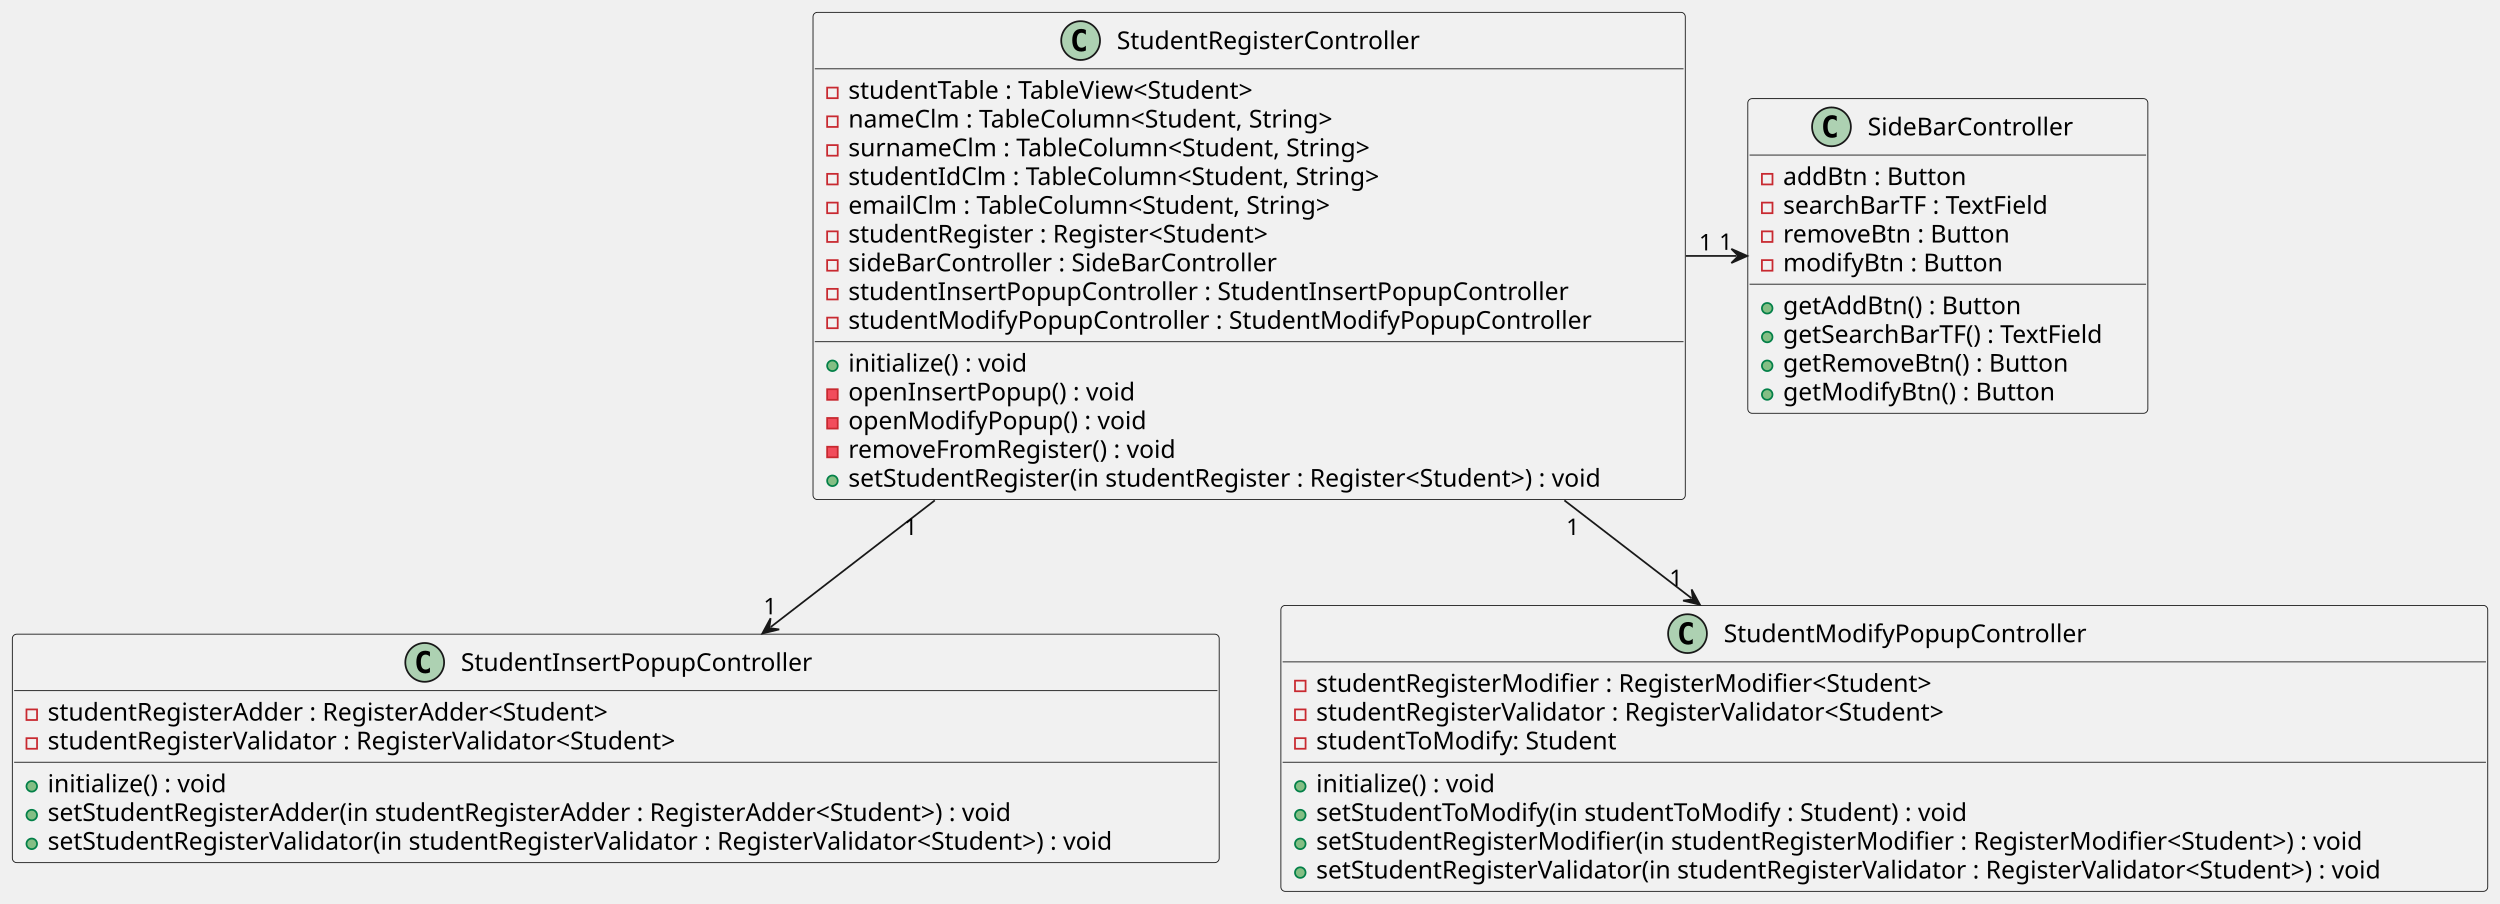
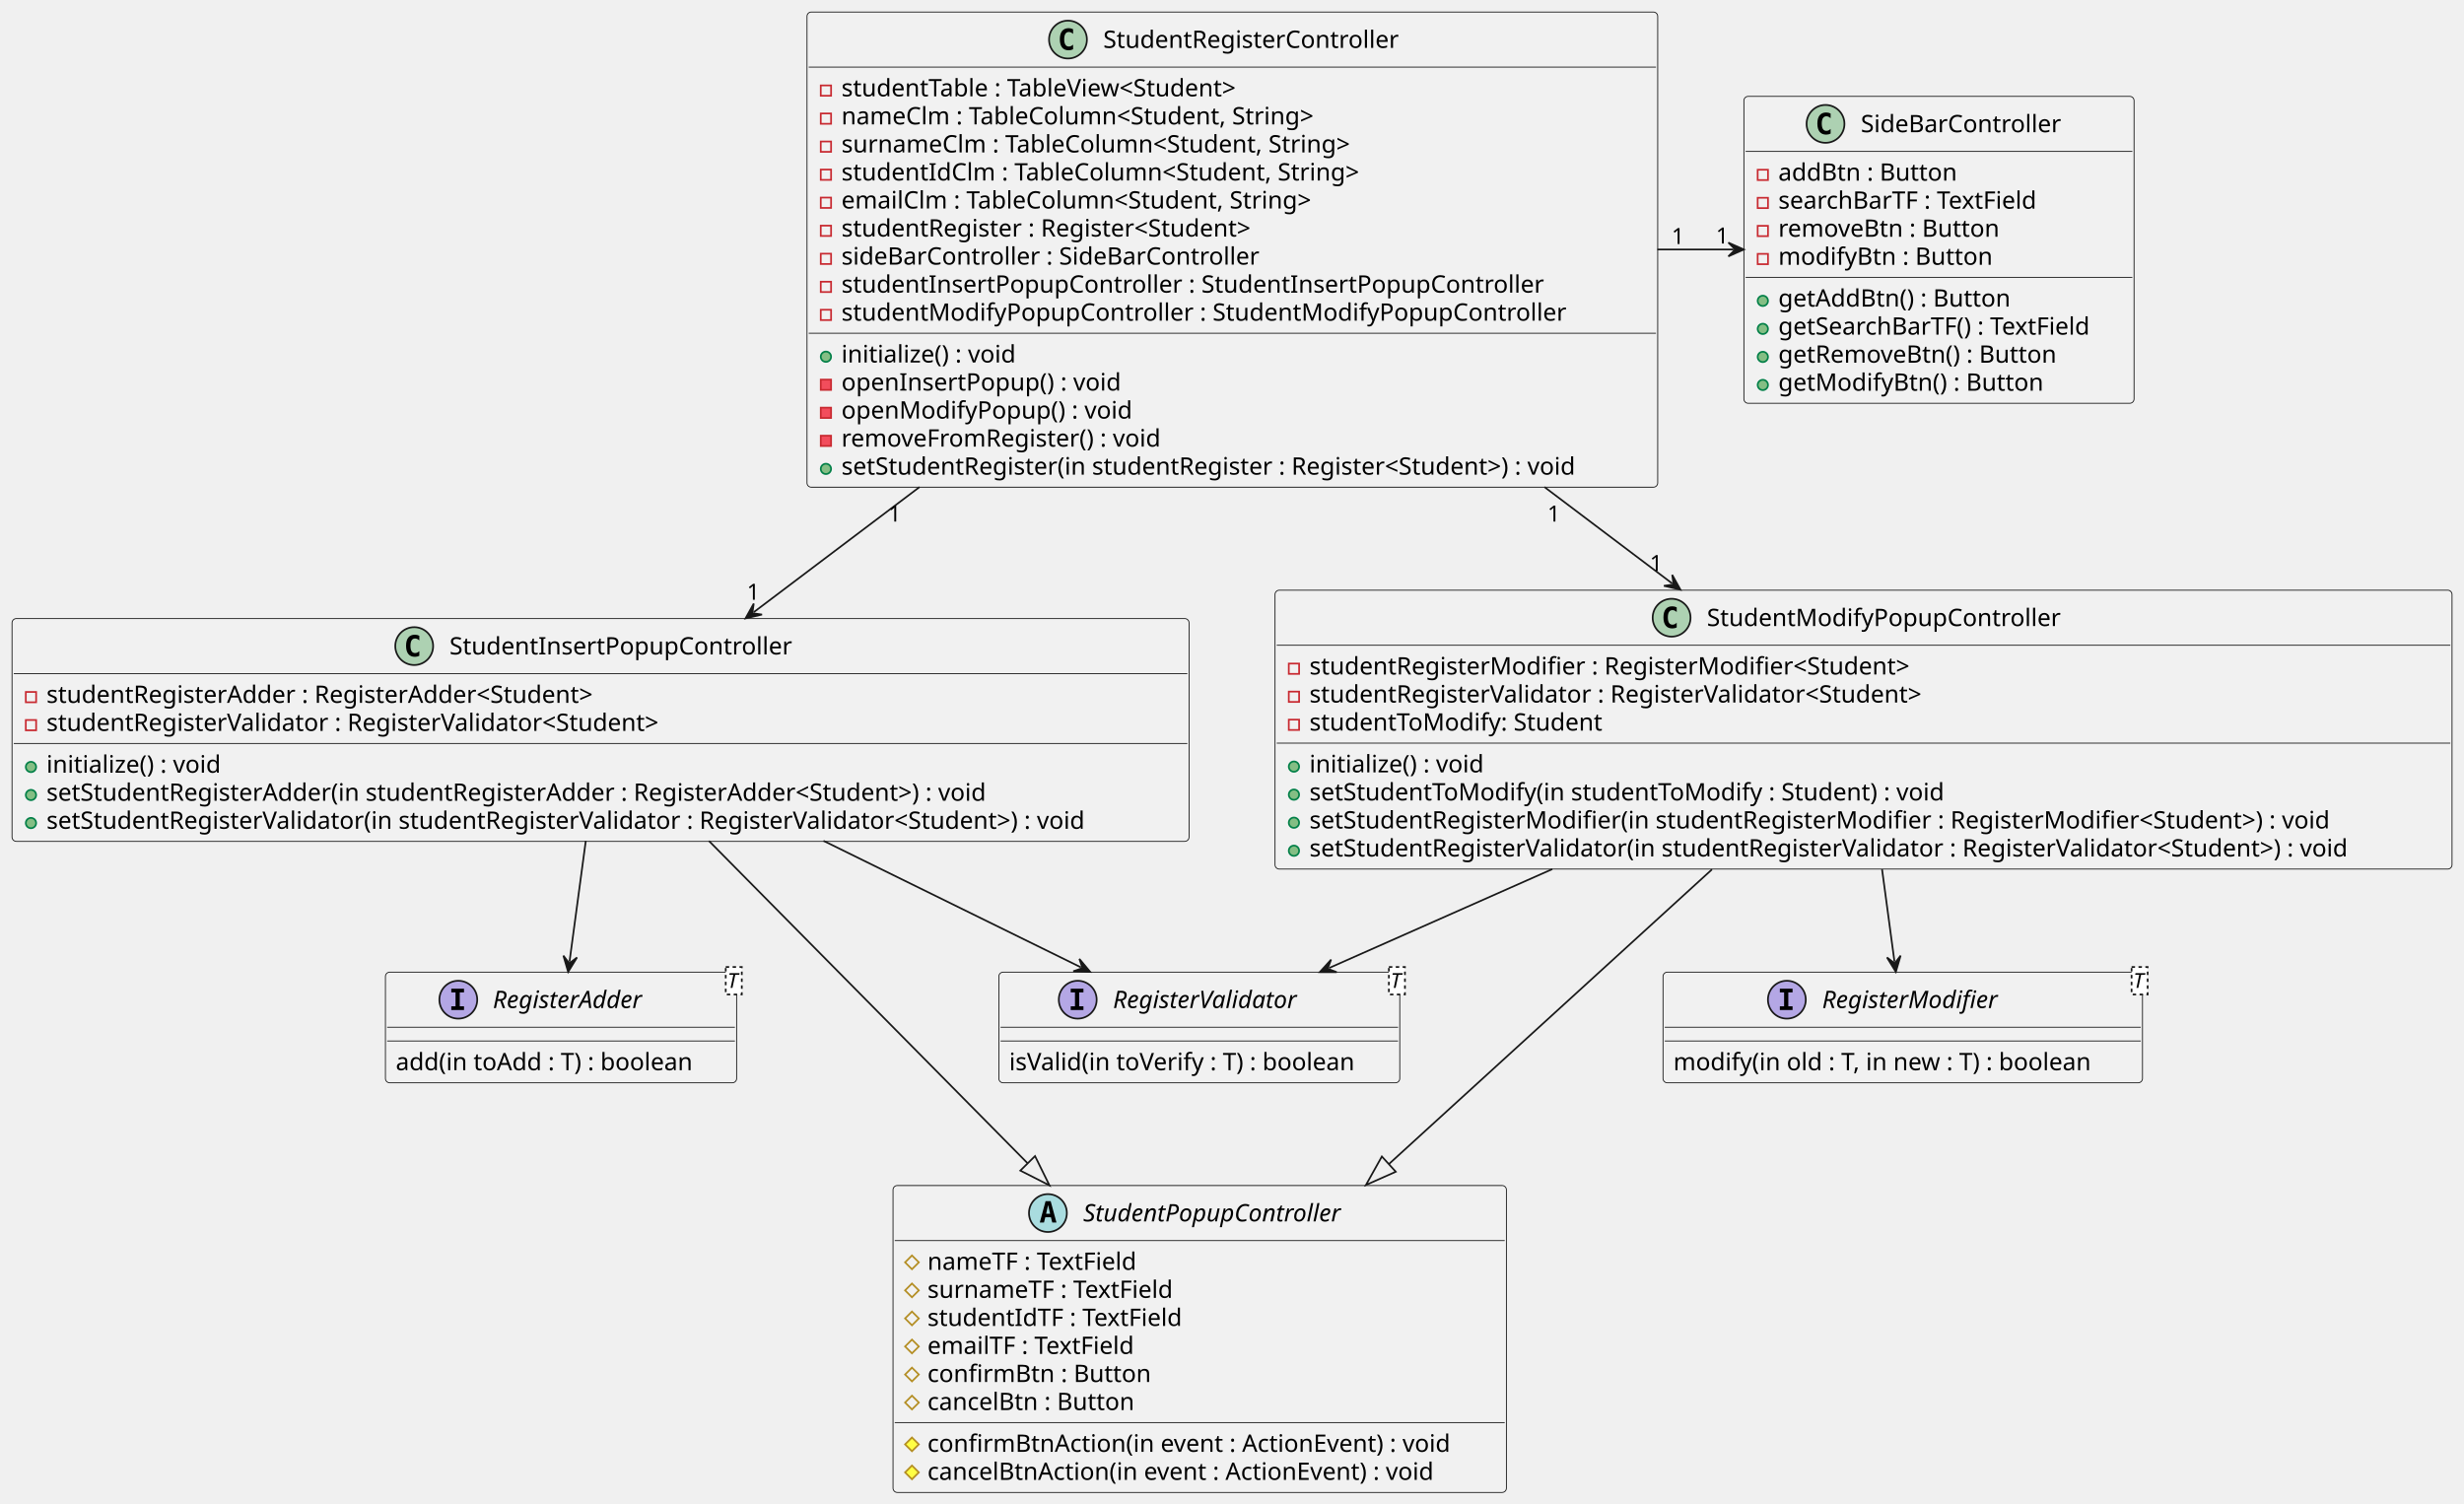
- <svg xmlns="http://www.w3.org/2000/svg" contentStyleType="text/css" data-diagram-type="CLASS" height="512px" preserveAspectRatio="none" style="width:1417px;height:512px;background:#FFFFFF;" version="1.1" viewBox="0 0 1417 512" width="1417px" zoomAndPan="magnify">
+ <svg xmlns="http://www.w3.org/2000/svg" contentStyleType="text/css" data-diagram-type="CLASS" height="874px" preserveAspectRatio="none" style="width:1432px;height:874px;background:#FFFFFF;" version="1.1" viewBox="0 0 1432 874" width="1432px" zoomAndPan="magnify">
  <defs />
  <g>
-     <g class="entity" data-entity="StudentRegisterController" data-source-line="1" data-uid="ent0002" id="entity_StudentRegisterController">
-       <rect fill="#F1F1F1" height="276.156" rx="2.5" ry="2.5" style="stroke:#181818;stroke-width:0.5;" width="494.405" x="460.82" y="7" />
-       <ellipse cx="612.496" cy="23" fill="#ADD1B2" rx="11" ry="11" style="stroke:#181818;stroke-width:1;" />
-       <path d="M615.465,28.641 Q614.886,28.938 614.246,29.078 Q613.605,29.234 612.902,29.234 Q610.402,29.234 609.074,27.594 Q607.761,25.938 607.761,22.812 Q607.761,19.688 609.074,18.031 Q610.402,16.375 612.902,16.375 Q613.605,16.375 614.246,16.531 Q614.902,16.688 615.465,16.984 L615.465,19.703 Q614.84,19.125 614.246,18.859 Q613.652,18.578 613.027,18.578 Q611.683,18.578 610.996,19.656 Q610.308,20.719 610.308,22.812 Q610.308,24.906 610.996,25.984 Q611.683,27.047 613.027,27.047 Q613.652,27.047 614.246,26.781 Q614.84,26.5 615.465,25.922 L615.465,28.641 Z " fill="#000000" />
-       <text fill="#000000" font-family="sans-serif" font-size="14" lengthAdjust="spacing" textLength="182.554" x="632.996" y="27.847">StudentRegisterController</text>
-       <line style="stroke:#181818;stroke-width:0.5;" x1="461.82" x2="954.225" y1="39" y2="39" />
-       <g data-visibility-modifier="PRIVATE_FIELD">
-         <rect fill="none" height="6" style="stroke:#C82930;stroke-width:1;" width="6" x="468.82" y="49.648" />
-       </g>
-       <text fill="#000000" font-family="sans-serif" font-size="14" lengthAdjust="spacing" textLength="256.279" x="480.82" y="55.995">studentTable : TableView&lt;Student&gt;</text>
-       <g data-visibility-modifier="PRIVATE_FIELD">
-         <rect fill="none" height="6" style="stroke:#C82930;stroke-width:1;" width="6" x="468.82" y="65.945" />
-       </g>
-       <text fill="#000000" font-family="sans-serif" font-size="14" lengthAdjust="spacing" textLength="302.012" x="480.82" y="72.292">nameClm : TableColumn&lt;Student, String&gt;</text>
-       <g data-visibility-modifier="PRIVATE_FIELD">
-         <rect fill="none" height="6" style="stroke:#C82930;stroke-width:1;" width="6" x="468.82" y="82.242" />
-       </g>
-       <text fill="#000000" font-family="sans-serif" font-size="14" lengthAdjust="spacing" textLength="323.935" x="480.82" y="88.589">surnameClm : TableColumn&lt;Student, String&gt;</text>
-       <g data-visibility-modifier="PRIVATE_FIELD">
-         <rect fill="none" height="6" style="stroke:#C82930;stroke-width:1;" width="6" x="468.82" y="98.539" />
-       </g>
-       <text fill="#000000" font-family="sans-serif" font-size="14" lengthAdjust="spacing" textLength="328.843" x="480.82" y="104.886">studentIdClm : TableColumn&lt;Student, String&gt;</text>
-       <g data-visibility-modifier="PRIVATE_FIELD">
-         <rect fill="none" height="6" style="stroke:#C82930;stroke-width:1;" width="6" x="468.82" y="114.836" />
-       </g>
-       <text fill="#000000" font-family="sans-serif" font-size="14" lengthAdjust="spacing" textLength="300.918" x="480.82" y="121.183">emailClm : TableColumn&lt;Student, String&gt;</text>
-       <g data-visibility-modifier="PRIVATE_FIELD">
-         <rect fill="none" height="6" style="stroke:#C82930;stroke-width:1;" width="6" x="468.82" y="131.133" />
-       </g>
-       <text fill="#000000" font-family="sans-serif" font-size="14" lengthAdjust="spacing" textLength="262.247" x="480.82" y="137.48">studentRegister : Register&lt;Student&gt;</text>
-       <g data-visibility-modifier="PRIVATE_FIELD">
-         <rect fill="none" height="6" style="stroke:#C82930;stroke-width:1;" width="6" x="468.82" y="147.43" />
-       </g>
-       <text fill="#000000" font-family="sans-serif" font-size="14" lengthAdjust="spacing" textLength="258.802" x="480.82" y="153.776">sideBarController : SideBarController</text>
-       <g data-visibility-modifier="PRIVATE_FIELD">
-         <rect fill="none" height="6" style="stroke:#C82930;stroke-width:1;" width="6" x="468.82" y="163.727" />
-       </g>
-       <text fill="#000000" font-family="sans-serif" font-size="14" lengthAdjust="spacing" textLength="428.21" x="480.82" y="170.073">studentInsertPopupController : StudentInsertPopupController</text>
-       <g data-visibility-modifier="PRIVATE_FIELD">
-         <rect fill="none" height="6" style="stroke:#C82930;stroke-width:1;" width="6" x="468.82" y="180.023" />
-       </g>
-       <text fill="#000000" font-family="sans-serif" font-size="14" lengthAdjust="spacing" textLength="441.171" x="480.82" y="186.37">studentModifyPopupController : StudentModifyPopupController</text>
-       <line style="stroke:#181818;stroke-width:0.5;" x1="461.82" x2="954.225" y1="193.672" y2="193.672" />
-       <g data-visibility-modifier="PUBLIC_METHOD">
-         <ellipse cx="471.82" cy="207.32" fill="#84BE84" rx="3" ry="3" style="stroke:#038048;stroke-width:1;" />
-       </g>
-       <text fill="#000000" font-family="sans-serif" font-size="14" lengthAdjust="spacing" textLength="112.519" x="480.82" y="210.667">initialize() : void</text>
-       <g data-visibility-modifier="PRIVATE_METHOD">
-         <rect fill="#F24D5C" height="6" style="stroke:#C82930;stroke-width:1;" width="6" x="468.82" y="220.617" />
-       </g>
-       <text fill="#000000" font-family="sans-serif" font-size="14" lengthAdjust="spacing" textLength="172.915" x="480.82" y="226.964">openInsertPopup() : void</text>
-       <g data-visibility-modifier="PRIVATE_METHOD">
-         <rect fill="#F24D5C" height="6" style="stroke:#C82930;stroke-width:1;" width="6" x="468.82" y="236.914" />
-       </g>
-       <text fill="#000000" font-family="sans-serif" font-size="14" lengthAdjust="spacing" textLength="179.395" x="480.82" y="243.261">openModifyPopup() : void</text>
-       <g data-visibility-modifier="PRIVATE_METHOD">
-         <rect fill="#F24D5C" height="6" style="stroke:#C82930;stroke-width:1;" width="6" x="468.82" y="253.211" />
-       </g>
-       <text fill="#000000" font-family="sans-serif" font-size="14" lengthAdjust="spacing" textLength="201.92" x="480.82" y="259.558">removeFromRegister() : void</text>
-       <g data-visibility-modifier="PUBLIC_METHOD">
-         <ellipse cx="471.82" cy="272.508" fill="#84BE84" rx="3" ry="3" style="stroke:#038048;stroke-width:1;" />
-       </g>
-       <text fill="#000000" font-family="sans-serif" font-size="14" lengthAdjust="spacing" textLength="468.405" x="480.82" y="275.854">setStudentRegister(in studentRegister : Register&lt;Student&gt;) : void</text>
-     </g>
-     <g class="entity" data-entity="SideBarController" data-source-line="21" data-uid="ent0003" id="entity_SideBarController">
-       <rect fill="#F1F1F1" height="178.375" rx="2.5" ry="2.5" style="stroke:#181818;stroke-width:0.5;" width="226.751" x="990.65" y="55.89" />
-       <ellipse cx="1038.081" cy="71.89" fill="#ADD1B2" rx="11" ry="11" style="stroke:#181818;stroke-width:1;" />
-       <path d="M1041.05,77.531 Q1040.472,77.828 1039.831,77.968 Q1039.19,78.124 1038.487,78.124 Q1035.987,78.124 1034.659,76.484 Q1033.347,74.828 1033.347,71.703 Q1033.347,68.578 1034.659,66.921 Q1035.987,65.265 1038.487,65.265 Q1039.19,65.265 1039.831,65.421 Q1040.487,65.578 1041.05,65.874 L1041.05,68.593 Q1040.425,68.015 1039.831,67.749 Q1039.237,67.468 1038.612,67.468 Q1037.269,67.468 1036.581,68.546 Q1035.894,69.609 1035.894,71.703 Q1035.894,73.796 1036.581,74.874 Q1037.269,75.937 1038.612,75.937 Q1039.237,75.937 1039.831,75.671 Q1040.425,75.39 1041.05,74.812 L1041.05,77.531 Z " fill="#000000" />
-       <text fill="#000000" font-family="sans-serif" font-size="14" lengthAdjust="spacing" textLength="123.389" x="1058.581" y="76.737">SideBarController</text>
-       <line style="stroke:#181818;stroke-width:0.5;" x1="991.65" x2="1216.401" y1="87.89" y2="87.89" />
-       <g data-visibility-modifier="PRIVATE_FIELD">
-         <rect fill="none" height="6" style="stroke:#C82930;stroke-width:1;" width="6" x="998.65" y="98.538" />
-       </g>
-       <text fill="#000000" font-family="sans-serif" font-size="14" lengthAdjust="spacing" textLength="110.831" x="1010.65" y="104.885">addBtn : Button</text>
-       <g data-visibility-modifier="PRIVATE_FIELD">
-         <rect fill="none" height="6" style="stroke:#C82930;stroke-width:1;" width="6" x="998.65" y="114.835" />
-       </g>
-       <text fill="#000000" font-family="sans-serif" font-size="14" lengthAdjust="spacing" textLength="165.245" x="1010.65" y="121.182">searchBarTF : TextField</text>
-       <g data-visibility-modifier="PRIVATE_FIELD">
-         <rect fill="none" height="6" style="stroke:#C82930;stroke-width:1;" width="6" x="998.65" y="131.132" />
-       </g>
-       <text fill="#000000" font-family="sans-serif" font-size="14" lengthAdjust="spacing" textLength="137.949" x="1010.65" y="137.479">removeBtn : Button</text>
-       <g data-visibility-modifier="PRIVATE_FIELD">
-         <rect fill="none" height="6" style="stroke:#C82930;stroke-width:1;" width="6" x="998.65" y="147.429" />
-       </g>
-       <text fill="#000000" font-family="sans-serif" font-size="14" lengthAdjust="spacing" textLength="132.672" x="1010.65" y="153.776">modifyBtn : Button</text>
-       <line style="stroke:#181818;stroke-width:0.5;" x1="991.65" x2="1216.401" y1="161.077" y2="161.077" />
-       <g data-visibility-modifier="PUBLIC_METHOD">
-         <ellipse cx="1001.65" cy="174.726" fill="#84BE84" rx="3" ry="3" style="stroke:#038048;stroke-width:1;" />
-       </g>
-       <text fill="#000000" font-family="sans-serif" font-size="14" lengthAdjust="spacing" textLength="145.742" x="1010.65" y="178.073">getAddBtn() : Button</text>
-       <g data-visibility-modifier="PUBLIC_METHOD">
-         <ellipse cx="1001.65" cy="191.023" fill="#84BE84" rx="3" ry="3" style="stroke:#038048;stroke-width:1;" />
-       </g>
-       <text fill="#000000" font-family="sans-serif" font-size="14" lengthAdjust="spacing" textLength="200.751" x="1010.65" y="194.369">getSearchBarTF() : TextField</text>
-       <g data-visibility-modifier="PUBLIC_METHOD">
-         <ellipse cx="1001.65" cy="207.32" fill="#84BE84" rx="3" ry="3" style="stroke:#038048;stroke-width:1;" />
-       </g>
-       <text fill="#000000" font-family="sans-serif" font-size="14" lengthAdjust="spacing" textLength="175.834" x="1010.65" y="210.666">getRemoveBtn() : Button</text>
-       <g data-visibility-modifier="PUBLIC_METHOD">
-         <ellipse cx="1001.65" cy="223.617" fill="#84BE84" rx="3" ry="3" style="stroke:#038048;stroke-width:1;" />
-       </g>
-       <text fill="#000000" font-family="sans-serif" font-size="14" lengthAdjust="spacing" textLength="165.026" x="1010.65" y="226.963">getModifyBtn() : Button</text>
-     </g>
-     <g class="entity" data-entity="StudentInsertPopupController" data-source-line="33" data-uid="ent0004" id="entity_StudentInsertPopupController">
-       <rect fill="#F1F1F1" height="129.484" rx="2.5" ry="2.5" style="stroke:#181818;stroke-width:0.5;" width="684.041" x="7" y="359.45" />
-       <ellipse cx="240.724" cy="375.45" fill="#ADD1B2" rx="11" ry="11" style="stroke:#181818;stroke-width:1;" />
-       <path d="M243.693,381.091 Q243.115,381.387 242.474,381.528 Q241.833,381.684 241.13,381.684 Q238.63,381.684 237.302,380.044 Q235.99,378.387 235.99,375.262 Q235.99,372.137 237.302,370.481 Q238.63,368.825 241.13,368.825 Q241.833,368.825 242.474,368.981 Q243.13,369.137 243.693,369.434 L243.693,372.153 Q243.068,371.575 242.474,371.309 Q241.88,371.028 241.255,371.028 Q239.912,371.028 239.224,372.106 Q238.537,373.169 238.537,375.262 Q238.537,377.356 239.224,378.434 Q239.912,379.497 241.255,379.497 Q241.88,379.497 242.474,379.231 Q243.068,378.95 243.693,378.372 L243.693,381.091 Z " fill="#000000" />
-       <text fill="#000000" font-family="sans-serif" font-size="14" lengthAdjust="spacing" textLength="208.093" x="261.224" y="380.297">StudentInsertPopupController</text>
-       <line style="stroke:#181818;stroke-width:0.5;" x1="8" x2="690.041" y1="391.45" y2="391.45" />
-       <g data-visibility-modifier="PRIVATE_FIELD">
-         <rect fill="none" height="6" style="stroke:#C82930;stroke-width:1;" width="6" x="15" y="402.098" />
-       </g>
-       <text fill="#000000" font-family="sans-serif" font-size="14" lengthAdjust="spacing" textLength="345.687" x="27" y="408.445">studentRegisterAdder : RegisterAdder&lt;Student&gt;</text>
-       <g data-visibility-modifier="PRIVATE_FIELD">
-         <rect fill="none" height="6" style="stroke:#C82930;stroke-width:1;" width="6" x="15" y="418.395" />
-       </g>
-       <text fill="#000000" font-family="sans-serif" font-size="14" lengthAdjust="spacing" textLength="388.671" x="27" y="424.742">studentRegisterValidator : RegisterValidator&lt;Student&gt;</text>
-       <line style="stroke:#181818;stroke-width:0.5;" x1="8" x2="690.041" y1="432.044" y2="432.044" />
-       <g data-visibility-modifier="PUBLIC_METHOD">
-         <ellipse cx="18" cy="445.692" fill="#84BE84" rx="3" ry="3" style="stroke:#038048;stroke-width:1;" />
-       </g>
-       <text fill="#000000" font-family="sans-serif" font-size="14" lengthAdjust="spacing" textLength="112.519" x="27" y="449.039">initialize() : void</text>
-       <g data-visibility-modifier="PUBLIC_METHOD">
-         <ellipse cx="18" cy="461.989" fill="#84BE84" rx="3" ry="3" style="stroke:#038048;stroke-width:1;" />
-       </g>
-       <text fill="#000000" font-family="sans-serif" font-size="14" lengthAdjust="spacing" textLength="593.564" x="27" y="465.336">setStudentRegisterAdder(in studentRegisterAdder : RegisterAdder&lt;Student&gt;) : void</text>
-       <g data-visibility-modifier="PUBLIC_METHOD">
-         <ellipse cx="18" cy="478.286" fill="#84BE84" rx="3" ry="3" style="stroke:#038048;stroke-width:1;" />
-       </g>
-       <text fill="#000000" font-family="sans-serif" font-size="14" lengthAdjust="spacing" textLength="658.041" x="27" y="481.633">setStudentRegisterValidator(in studentRegisterValidator : RegisterValidator&lt;Student&gt;) : void</text>
-     </g>
-     <g class="entity" data-entity="StudentModifyPopupController" data-source-line="42" data-uid="ent0005" id="entity_StudentModifyPopupController">
-       <rect fill="#F1F1F1" height="162.078" rx="2.5" ry="2.5" style="stroke:#181818;stroke-width:0.5;" width="684.041" x="726" y="343.15" />
-       <ellipse cx="956.484" cy="359.15" fill="#ADD1B2" rx="11" ry="11" style="stroke:#181818;stroke-width:1;" />
-       <path d="M959.453,364.791 Q958.875,365.087 958.234,365.228 Q957.593,365.384 956.89,365.384 Q954.39,365.384 953.062,363.744 Q951.75,362.087 951.75,358.962 Q951.75,355.837 953.062,354.181 Q954.39,352.525 956.89,352.525 Q957.593,352.525 958.234,352.681 Q958.89,352.837 959.453,353.134 L959.453,355.853 Q958.828,355.275 958.234,355.009 Q957.64,354.728 957.015,354.728 Q955.671,354.728 954.984,355.806 Q954.296,356.869 954.296,358.962 Q954.296,361.056 954.984,362.134 Q955.671,363.197 957.015,363.197 Q957.64,363.197 958.234,362.931 Q958.828,362.65 959.453,362.072 L959.453,364.791 Z " fill="#000000" />
-       <text fill="#000000" font-family="sans-serif" font-size="14" lengthAdjust="spacing" textLength="214.573" x="976.984" y="363.997">StudentModifyPopupController</text>
-       <line style="stroke:#181818;stroke-width:0.5;" x1="727" x2="1409.041" y1="375.15" y2="375.15" />
-       <g data-visibility-modifier="PRIVATE_FIELD">
-         <rect fill="none" height="6" style="stroke:#C82930;stroke-width:1;" width="6" x="734" y="385.798" />
-       </g>
-       <text fill="#000000" font-family="sans-serif" font-size="14" lengthAdjust="spacing" textLength="375.464" x="746" y="392.145">studentRegisterModifier : RegisterModifier&lt;Student&gt;</text>
-       <g data-visibility-modifier="PRIVATE_FIELD">
-         <rect fill="none" height="6" style="stroke:#C82930;stroke-width:1;" width="6" x="734" y="402.095" />
-       </g>
-       <text fill="#000000" font-family="sans-serif" font-size="14" lengthAdjust="spacing" textLength="388.671" x="746" y="408.442">studentRegisterValidator : RegisterValidator&lt;Student&gt;</text>
-       <g data-visibility-modifier="PRIVATE_FIELD">
-         <rect fill="none" height="6" style="stroke:#C82930;stroke-width:1;" width="6" x="734" y="418.392" />
-       </g>
-       <text fill="#000000" font-family="sans-serif" font-size="14" lengthAdjust="spacing" textLength="181.549" x="746" y="424.739">studentToModify: Student</text>
-       <line style="stroke:#181818;stroke-width:0.5;" x1="727" x2="1409.041" y1="432.041" y2="432.041" />
-       <g data-visibility-modifier="PUBLIC_METHOD">
-         <ellipse cx="737" cy="445.689" fill="#84BE84" rx="3" ry="3" style="stroke:#038048;stroke-width:1;" />
-       </g>
-       <text fill="#000000" font-family="sans-serif" font-size="14" lengthAdjust="spacing" textLength="112.519" x="746" y="449.036">initialize() : void</text>
-       <g data-visibility-modifier="PUBLIC_METHOD">
-         <ellipse cx="737" cy="461.986" fill="#84BE84" rx="3" ry="3" style="stroke:#038048;stroke-width:1;" />
-       </g>
-       <text fill="#000000" font-family="sans-serif" font-size="14" lengthAdjust="spacing" textLength="397.64" x="746" y="465.333">setStudentToModify(in studentToModify : Student) : void</text>
-       <g data-visibility-modifier="PUBLIC_METHOD">
-         <ellipse cx="737" cy="478.283" fill="#84BE84" rx="3" ry="3" style="stroke:#038048;stroke-width:1;" />
-       </g>
-       <text fill="#000000" font-family="sans-serif" font-size="14" lengthAdjust="spacing" textLength="638.231" x="746" y="481.63">setStudentRegisterModifier(in studentRegisterModifier : RegisterModifier&lt;Student&gt;) : void</text>
-       <g data-visibility-modifier="PUBLIC_METHOD">
-         <ellipse cx="737" cy="494.58" fill="#84BE84" rx="3" ry="3" style="stroke:#038048;stroke-width:1;" />
-       </g>
-       <text fill="#000000" font-family="sans-serif" font-size="14" lengthAdjust="spacing" textLength="658.041" x="746" y="497.926">setStudentRegisterValidator(in studentRegisterValidator : RegisterValidator&lt;Student&gt;) : void</text>
-     </g>
-     <g class="link" data-entity-1="StudentRegisterController" data-entity-2="SideBarController" data-source-line="55" data-uid="lnk6" id="link_StudentRegisterController_SideBarController">
-       <path codeLine="55" d="M955.52,145.07 C967.12,145.07 972.72,145.07 984.33,145.07" fill="none" id="StudentRegisterController-to-SideBarController" style="stroke:#181818;stroke-width:1;" />
-       <polygon fill="#181818" points="990.33,145.07,981.33,141.07,985.33,145.07,981.33,149.07,990.33,145.07" style="stroke:#181818;stroke-width:1;" />
-       <text fill="#000000" font-family="sans-serif" font-size="13" lengthAdjust="spacing" textLength="8.271" x="962.99" y="141.916">1</text>
-       <text fill="#000000" font-family="sans-serif" font-size="13" lengthAdjust="spacing" textLength="8.271" x="974.431" y="141.637">1</text>
-     </g>
-     <g class="link" data-entity-1="StudentRegisterController" data-entity-2="StudentInsertPopupController" data-source-line="56" data-uid="lnk7" id="link_StudentRegisterController_StudentInsertPopupController">
-       <path codeLine="56" d="M529.84,283.62 C495.66,310 466.18,332.754 436.83,355.404" fill="none" id="StudentRegisterController-to-StudentInsertPopupController" style="stroke:#181818;stroke-width:1;" />
-       <polygon fill="#181818" points="432.08,359.07,441.649,356.738,436.038,356.015,436.761,350.405,432.08,359.07" style="stroke:#181818;stroke-width:1;" />
-       <text fill="#000000" font-family="sans-serif" font-size="13" lengthAdjust="spacing" textLength="8.271" x="512.453" y="303.221">1</text>
-       <text fill="#000000" font-family="sans-serif" font-size="13" lengthAdjust="spacing" textLength="8.271" x="432.742" y="348.201">1</text>
-     </g>
-     <g class="link" data-entity-1="StudentRegisterController" data-entity-2="StudentModifyPopupController" data-source-line="57" data-uid="lnk8" id="link_StudentRegisterController_StudentModifyPopupController">
-       <path codeLine="57" d="M886.7,283.62 C913.02,303.88 934.625,320.51 958.765,339.09" fill="none" id="StudentRegisterController-to-StudentModifyPopupController" style="stroke:#181818;stroke-width:1;" />
-       <polygon fill="#181818" points="963.52,342.75,958.828,334.091,959.558,339.7,953.948,340.43,963.52,342.75" style="stroke:#181818;stroke-width:1;" />
-       <text fill="#000000" font-family="sans-serif" font-size="13" lengthAdjust="spacing" textLength="8.271" x="887.714" y="303.221">1</text>
-       <text fill="#000000" font-family="sans-serif" font-size="13" lengthAdjust="spacing" textLength="8.271" x="946.207" y="332.179">1</text>
+     <g class="entity" data-entity="StudentRegisterController" data-source-line="3" data-uid="ent0002" id="entity_StudentRegisterController">
+       <rect fill="#F1F1F1" height="276.156" rx="2.5" ry="2.5" style="stroke:#181818;stroke-width:0.5;" width="494.405" x="469" y="7" />
+       <ellipse cx="620.676" cy="23" fill="#ADD1B2" rx="11" ry="11" style="stroke:#181818;stroke-width:1;" />
+       <path d="M623.644,28.641 Q623.066,28.938 622.426,29.078 Q621.785,29.234 621.082,29.234 Q618.582,29.234 617.254,27.594 Q615.941,25.938 615.941,22.812 Q615.941,19.688 617.254,18.031 Q618.582,16.375 621.082,16.375 Q621.785,16.375 622.426,16.531 Q623.082,16.688 623.644,16.984 L623.644,19.703 Q623.019,19.125 622.426,18.859 Q621.832,18.578 621.207,18.578 Q619.863,18.578 619.176,19.656 Q618.488,20.719 618.488,22.812 Q618.488,24.906 619.176,25.984 Q619.863,27.047 621.207,27.047 Q621.832,27.047 622.426,26.781 Q623.019,26.5 623.644,25.922 L623.644,28.641 Z " fill="#000000" />
+       <text fill="#000000" font-family="sans-serif" font-size="14" lengthAdjust="spacing" textLength="182.554" x="641.176" y="27.847">StudentRegisterController</text>
+       <line style="stroke:#181818;stroke-width:0.5;" x1="470" x2="962.405" y1="39" y2="39" />
+       <rect fill="none" height="6" style="stroke:#C82930;stroke-width:1;" width="6" x="477" y="49.648" />
+       <text fill="#000000" font-family="sans-serif" font-size="14" lengthAdjust="spacing" textLength="256.279" x="489" y="55.995">studentTable : TableView&lt;Student&gt;</text>
+       <rect fill="none" height="6" style="stroke:#C82930;stroke-width:1;" width="6" x="477" y="65.945" />
+       <text fill="#000000" font-family="sans-serif" font-size="14" lengthAdjust="spacing" textLength="302.012" x="489" y="72.292">nameClm : TableColumn&lt;Student, String&gt;</text>
+       <rect fill="none" height="6" style="stroke:#C82930;stroke-width:1;" width="6" x="477" y="82.242" />
+       <text fill="#000000" font-family="sans-serif" font-size="14" lengthAdjust="spacing" textLength="323.935" x="489" y="88.589">surnameClm : TableColumn&lt;Student, String&gt;</text>
+       <rect fill="none" height="6" style="stroke:#C82930;stroke-width:1;" width="6" x="477" y="98.539" />
+       <text fill="#000000" font-family="sans-serif" font-size="14" lengthAdjust="spacing" textLength="328.843" x="489" y="104.886">studentIdClm : TableColumn&lt;Student, String&gt;</text>
+       <rect fill="none" height="6" style="stroke:#C82930;stroke-width:1;" width="6" x="477" y="114.836" />
+       <text fill="#000000" font-family="sans-serif" font-size="14" lengthAdjust="spacing" textLength="300.918" x="489" y="121.183">emailClm : TableColumn&lt;Student, String&gt;</text>
+       <rect fill="none" height="6" style="stroke:#C82930;stroke-width:1;" width="6" x="477" y="131.133" />
+       <text fill="#000000" font-family="sans-serif" font-size="14" lengthAdjust="spacing" textLength="262.247" x="489" y="137.48">studentRegister : Register&lt;Student&gt;</text>
+       <rect fill="none" height="6" style="stroke:#C82930;stroke-width:1;" width="6" x="477" y="147.43" />
+       <text fill="#000000" font-family="sans-serif" font-size="14" lengthAdjust="spacing" textLength="258.802" x="489" y="153.776">sideBarController : SideBarController</text>
+       <rect fill="none" height="6" style="stroke:#C82930;stroke-width:1;" width="6" x="477" y="163.727" />
+       <text fill="#000000" font-family="sans-serif" font-size="14" lengthAdjust="spacing" textLength="428.21" x="489" y="170.073">studentInsertPopupController : StudentInsertPopupController</text>
+       <rect fill="none" height="6" style="stroke:#C82930;stroke-width:1;" width="6" x="477" y="180.023" />
+       <text fill="#000000" font-family="sans-serif" font-size="14" lengthAdjust="spacing" textLength="441.171" x="489" y="186.37">studentModifyPopupController : StudentModifyPopupController</text>
+       <line style="stroke:#181818;stroke-width:0.5;" x1="470" x2="962.405" y1="193.672" y2="193.672" />
+       <ellipse cx="480" cy="207.32" fill="#84BE84" rx="3" ry="3" style="stroke:#038048;stroke-width:1;" />
+       <text fill="#000000" font-family="sans-serif" font-size="14" lengthAdjust="spacing" textLength="112.519" x="489" y="210.667">initialize() : void</text>
+       <rect fill="#F24D5C" height="6" style="stroke:#C82930;stroke-width:1;" width="6" x="477" y="220.617" />
+       <text fill="#000000" font-family="sans-serif" font-size="14" lengthAdjust="spacing" textLength="172.915" x="489" y="226.964">openInsertPopup() : void</text>
+       <rect fill="#F24D5C" height="6" style="stroke:#C82930;stroke-width:1;" width="6" x="477" y="236.914" />
+       <text fill="#000000" font-family="sans-serif" font-size="14" lengthAdjust="spacing" textLength="179.395" x="489" y="243.261">openModifyPopup() : void</text>
+       <rect fill="#F24D5C" height="6" style="stroke:#C82930;stroke-width:1;" width="6" x="477" y="253.211" />
+       <text fill="#000000" font-family="sans-serif" font-size="14" lengthAdjust="spacing" textLength="201.92" x="489" y="259.558">removeFromRegister() : void</text>
+       <ellipse cx="480" cy="272.508" fill="#84BE84" rx="3" ry="3" style="stroke:#038048;stroke-width:1;" />
+       <text fill="#000000" font-family="sans-serif" font-size="14" lengthAdjust="spacing" textLength="468.405" x="489" y="275.854">setStudentRegister(in studentRegister : Register&lt;Student&gt;) : void</text>
+     </g>
+     <g class="entity" data-entity="SideBarController" data-source-line="23" data-uid="ent0003" id="entity_SideBarController">
+       <rect fill="#F1F1F1" height="178.375" rx="2.5" ry="2.5" style="stroke:#181818;stroke-width:0.5;" width="226.751" x="1013.5" y="56" />
+       <ellipse cx="1060.931" cy="72" fill="#ADD1B2" rx="11" ry="11" style="stroke:#181818;stroke-width:1;" />
+       <path d="M1063.9,77.641 Q1063.322,77.938 1062.681,78.078 Q1062.041,78.234 1061.337,78.234 Q1058.837,78.234 1057.509,76.594 Q1056.197,74.938 1056.197,71.812 Q1056.197,68.688 1057.509,67.031 Q1058.837,65.375 1061.337,65.375 Q1062.041,65.375 1062.681,65.531 Q1063.337,65.688 1063.9,65.984 L1063.9,68.703 Q1063.275,68.125 1062.681,67.859 Q1062.087,67.578 1061.462,67.578 Q1060.119,67.578 1059.431,68.656 Q1058.744,69.719 1058.744,71.812 Q1058.744,73.906 1059.431,74.984 Q1060.119,76.047 1061.462,76.047 Q1062.087,76.047 1062.681,75.781 Q1063.275,75.5 1063.9,74.922 L1063.9,77.641 Z " fill="#000000" />
+       <text fill="#000000" font-family="sans-serif" font-size="14" lengthAdjust="spacing" textLength="123.389" x="1081.431" y="76.847">SideBarController</text>
+       <line style="stroke:#181818;stroke-width:0.5;" x1="1014.5" x2="1239.251" y1="88" y2="88" />
+       <rect fill="none" height="6" style="stroke:#C82930;stroke-width:1;" width="6" x="1021.5" y="98.648" />
+       <text fill="#000000" font-family="sans-serif" font-size="14" lengthAdjust="spacing" textLength="110.831" x="1033.5" y="104.995">addBtn : Button</text>
+       <rect fill="none" height="6" style="stroke:#C82930;stroke-width:1;" width="6" x="1021.5" y="114.945" />
+       <text fill="#000000" font-family="sans-serif" font-size="14" lengthAdjust="spacing" textLength="165.245" x="1033.5" y="121.292">searchBarTF : TextField</text>
+       <rect fill="none" height="6" style="stroke:#C82930;stroke-width:1;" width="6" x="1021.5" y="131.242" />
+       <text fill="#000000" font-family="sans-serif" font-size="14" lengthAdjust="spacing" textLength="137.949" x="1033.5" y="137.589">removeBtn : Button</text>
+       <rect fill="none" height="6" style="stroke:#C82930;stroke-width:1;" width="6" x="1021.5" y="147.539" />
+       <text fill="#000000" font-family="sans-serif" font-size="14" lengthAdjust="spacing" textLength="132.672" x="1033.5" y="153.886">modifyBtn : Button</text>
+       <line style="stroke:#181818;stroke-width:0.5;" x1="1014.5" x2="1239.251" y1="161.188" y2="161.188" />
+       <ellipse cx="1024.5" cy="174.836" fill="#84BE84" rx="3" ry="3" style="stroke:#038048;stroke-width:1;" />
+       <text fill="#000000" font-family="sans-serif" font-size="14" lengthAdjust="spacing" textLength="145.742" x="1033.5" y="178.183">getAddBtn() : Button</text>
+       <ellipse cx="1024.5" cy="191.133" fill="#84BE84" rx="3" ry="3" style="stroke:#038048;stroke-width:1;" />
+       <text fill="#000000" font-family="sans-serif" font-size="14" lengthAdjust="spacing" textLength="200.751" x="1033.5" y="194.48">getSearchBarTF() : TextField</text>
+       <ellipse cx="1024.5" cy="207.43" fill="#84BE84" rx="3" ry="3" style="stroke:#038048;stroke-width:1;" />
+       <text fill="#000000" font-family="sans-serif" font-size="14" lengthAdjust="spacing" textLength="175.834" x="1033.5" y="210.776">getRemoveBtn() : Button</text>
+       <ellipse cx="1024.5" cy="223.727" fill="#84BE84" rx="3" ry="3" style="stroke:#038048;stroke-width:1;" />
+       <text fill="#000000" font-family="sans-serif" font-size="14" lengthAdjust="spacing" textLength="165.026" x="1033.5" y="227.073">getModifyBtn() : Button</text>
+     </g>
+     <g class="entity" data-entity="StudentInsertPopupController" data-source-line="35" data-uid="ent0004" id="entity_StudentInsertPopupController">
+       <rect fill="#F1F1F1" height="129.484" rx="2.5" ry="2.5" style="stroke:#181818;stroke-width:0.5;" width="684.041" x="7" y="359.5" />
+       <ellipse cx="240.724" cy="375.5" fill="#ADD1B2" rx="11" ry="11" style="stroke:#181818;stroke-width:1;" />
+       <path d="M243.693,381.141 Q243.115,381.438 242.474,381.578 Q241.833,381.734 241.13,381.734 Q238.63,381.734 237.302,380.094 Q235.99,378.438 235.99,375.312 Q235.99,372.188 237.302,370.531 Q238.63,368.875 241.13,368.875 Q241.833,368.875 242.474,369.031 Q243.13,369.188 243.693,369.484 L243.693,372.203 Q243.068,371.625 242.474,371.359 Q241.88,371.078 241.255,371.078 Q239.912,371.078 239.224,372.156 Q238.537,373.219 238.537,375.312 Q238.537,377.406 239.224,378.484 Q239.912,379.547 241.255,379.547 Q241.88,379.547 242.474,379.281 Q243.068,379 243.693,378.422 L243.693,381.141 Z " fill="#000000" />
+       <text fill="#000000" font-family="sans-serif" font-size="14" lengthAdjust="spacing" textLength="208.093" x="261.224" y="380.347">StudentInsertPopupController</text>
+       <line style="stroke:#181818;stroke-width:0.5;" x1="8" x2="690.041" y1="391.5" y2="391.5" />
+       <rect fill="none" height="6" style="stroke:#C82930;stroke-width:1;" width="6" x="15" y="402.148" />
+       <text fill="#000000" font-family="sans-serif" font-size="14" lengthAdjust="spacing" textLength="345.687" x="27" y="408.495">studentRegisterAdder : RegisterAdder&lt;Student&gt;</text>
+       <rect fill="none" height="6" style="stroke:#C82930;stroke-width:1;" width="6" x="15" y="418.445" />
+       <text fill="#000000" font-family="sans-serif" font-size="14" lengthAdjust="spacing" textLength="388.671" x="27" y="424.792">studentRegisterValidator : RegisterValidator&lt;Student&gt;</text>
+       <line style="stroke:#181818;stroke-width:0.5;" x1="8" x2="690.041" y1="432.094" y2="432.094" />
+       <ellipse cx="18" cy="445.742" fill="#84BE84" rx="3" ry="3" style="stroke:#038048;stroke-width:1;" />
+       <text fill="#000000" font-family="sans-serif" font-size="14" lengthAdjust="spacing" textLength="112.519" x="27" y="449.089">initialize() : void</text>
+       <ellipse cx="18" cy="462.039" fill="#84BE84" rx="3" ry="3" style="stroke:#038048;stroke-width:1;" />
+       <text fill="#000000" font-family="sans-serif" font-size="14" lengthAdjust="spacing" textLength="593.564" x="27" y="465.386">setStudentRegisterAdder(in studentRegisterAdder : RegisterAdder&lt;Student&gt;) : void</text>
+       <ellipse cx="18" cy="478.336" fill="#84BE84" rx="3" ry="3" style="stroke:#038048;stroke-width:1;" />
+       <text fill="#000000" font-family="sans-serif" font-size="14" lengthAdjust="spacing" textLength="658.041" x="27" y="481.683">setStudentRegisterValidator(in studentRegisterValidator : RegisterValidator&lt;Student&gt;) : void</text>
+     </g>
+     <g class="entity" data-entity="StudentModifyPopupController" data-source-line="44" data-uid="ent0005" id="entity_StudentModifyPopupController">
+       <rect fill="#F1F1F1" height="162.078" rx="2.5" ry="2.5" style="stroke:#181818;stroke-width:0.5;" width="684.041" x="741" y="343" />
+       <ellipse cx="971.484" cy="359" fill="#ADD1B2" rx="11" ry="11" style="stroke:#181818;stroke-width:1;" />
+       <path d="M974.453,364.641 Q973.875,364.938 973.234,365.078 Q972.593,365.234 971.89,365.234 Q969.39,365.234 968.062,363.594 Q966.75,361.938 966.75,358.812 Q966.75,355.688 968.062,354.031 Q969.39,352.375 971.89,352.375 Q972.593,352.375 973.234,352.531 Q973.89,352.688 974.453,352.984 L974.453,355.703 Q973.828,355.125 973.234,354.859 Q972.64,354.578 972.015,354.578 Q970.671,354.578 969.984,355.656 Q969.296,356.719 969.296,358.812 Q969.296,360.906 969.984,361.984 Q970.671,363.047 972.015,363.047 Q972.64,363.047 973.234,362.781 Q973.828,362.5 974.453,361.922 L974.453,364.641 Z " fill="#000000" />
+       <text fill="#000000" font-family="sans-serif" font-size="14" lengthAdjust="spacing" textLength="214.573" x="991.984" y="363.847">StudentModifyPopupController</text>
+       <line style="stroke:#181818;stroke-width:0.5;" x1="742" x2="1424.041" y1="375" y2="375" />
+       <rect fill="none" height="6" style="stroke:#C82930;stroke-width:1;" width="6" x="749" y="385.648" />
+       <text fill="#000000" font-family="sans-serif" font-size="14" lengthAdjust="spacing" textLength="375.464" x="761" y="391.995">studentRegisterModifier : RegisterModifier&lt;Student&gt;</text>
+       <rect fill="none" height="6" style="stroke:#C82930;stroke-width:1;" width="6" x="749" y="401.945" />
+       <text fill="#000000" font-family="sans-serif" font-size="14" lengthAdjust="spacing" textLength="388.671" x="761" y="408.292">studentRegisterValidator : RegisterValidator&lt;Student&gt;</text>
+       <rect fill="none" height="6" style="stroke:#C82930;stroke-width:1;" width="6" x="749" y="418.242" />
+       <text fill="#000000" font-family="sans-serif" font-size="14" lengthAdjust="spacing" textLength="181.549" x="761" y="424.589">studentToModify: Student</text>
+       <line style="stroke:#181818;stroke-width:0.5;" x1="742" x2="1424.041" y1="431.891" y2="431.891" />
+       <ellipse cx="752" cy="445.539" fill="#84BE84" rx="3" ry="3" style="stroke:#038048;stroke-width:1;" />
+       <text fill="#000000" font-family="sans-serif" font-size="14" lengthAdjust="spacing" textLength="112.519" x="761" y="448.886">initialize() : void</text>
+       <ellipse cx="752" cy="461.836" fill="#84BE84" rx="3" ry="3" style="stroke:#038048;stroke-width:1;" />
+       <text fill="#000000" font-family="sans-serif" font-size="14" lengthAdjust="spacing" textLength="397.64" x="761" y="465.183">setStudentToModify(in studentToModify : Student) : void</text>
+       <ellipse cx="752" cy="478.133" fill="#84BE84" rx="3" ry="3" style="stroke:#038048;stroke-width:1;" />
+       <text fill="#000000" font-family="sans-serif" font-size="14" lengthAdjust="spacing" textLength="638.231" x="761" y="481.479">setStudentRegisterModifier(in studentRegisterModifier : RegisterModifier&lt;Student&gt;) : void</text>
+       <ellipse cx="752" cy="494.43" fill="#84BE84" rx="3" ry="3" style="stroke:#038048;stroke-width:1;" />
+       <text fill="#000000" font-family="sans-serif" font-size="14" lengthAdjust="spacing" textLength="658.041" x="761" y="497.776">setStudentRegisterValidator(in studentRegisterValidator : RegisterValidator&lt;Student&gt;) : void</text>
+     </g>
+     <g class="entity" data-entity="RegisterAdder" data-source-line="55" data-uid="ent0006" id="entity_RegisterAdder">
+       <rect fill="#F1F1F1" height="64.297" rx="2.5" ry="2.5" style="stroke:#181818;stroke-width:0.5;" width="204.103" x="224" y="565" />
+       <ellipse cx="266.353" cy="581" fill="#B4A7E5" rx="11" ry="11" style="stroke:#181818;stroke-width:1;" />
+       <path d="M262.275,576.766 L262.275,574.609 L269.665,574.609 L269.665,576.766 L267.197,576.766 L267.197,584.844 L269.665,584.844 L269.665,587 L262.275,587 L262.275,584.844 L264.743,584.844 L264.743,576.766 L262.275,576.766 Z " fill="#000000" />
+       <text fill="#000000" font-family="sans-serif" font-size="14" font-style="italic" lengthAdjust="spacing" textLength="99.989" x="286.431" y="585.847">RegisterAdder</text>
+       <rect fill="#FFFFFF" height="15.969" style="stroke:#181818;stroke-width:1;stroke-dasharray:2,2;" width="9.33" x="421.773" y="562" />
+       <text fill="#000000" font-family="sans-serif" font-size="12" font-style="italic" lengthAdjust="spacing" textLength="7.33" x="422.773" y="574.139">T</text>
+       <line style="stroke:#181818;stroke-width:0.5;" x1="225" x2="427.103" y1="597" y2="597" />
+       <line style="stroke:#181818;stroke-width:0.5;" x1="225" x2="427.103" y1="605" y2="605" />
+       <text fill="#000000" font-family="sans-serif" font-size="14" lengthAdjust="spacing" textLength="192.103" x="230" y="621.995">add(in toAdd  : T) : boolean</text>
+     </g>
+     <g class="entity" data-entity="RegisterModifier" data-source-line="59" data-uid="ent0007" id="entity_RegisterModifier">
+       <rect fill="#F1F1F1" height="64.297" rx="2.5" ry="2.5" style="stroke:#181818;stroke-width:0.5;" width="278.649" x="966.5" y="565" />
+       <ellipse cx="1038.471" cy="581" fill="#B4A7E5" rx="11" ry="11" style="stroke:#181818;stroke-width:1;" />
+       <path d="M1034.393,576.766 L1034.393,574.609 L1041.783,574.609 L1041.783,576.766 L1039.314,576.766 L1039.314,584.844 L1041.783,584.844 L1041.783,587 L1034.393,587 L1034.393,584.844 L1036.861,584.844 L1036.861,576.766 L1034.393,576.766 Z " fill="#000000" />
+       <text fill="#000000" font-family="sans-serif" font-size="14" font-style="italic" lengthAdjust="spacing" textLength="114.878" x="1058.971" y="585.847">RegisterModifier</text>
+       <rect fill="#FFFFFF" height="15.969" style="stroke:#181818;stroke-width:1;stroke-dasharray:2,2;" width="9.33" x="1238.819" y="562" />
+       <text fill="#000000" font-family="sans-serif" font-size="12" font-style="italic" lengthAdjust="spacing" textLength="7.33" x="1239.819" y="574.139">T</text>
+       <line style="stroke:#181818;stroke-width:0.5;" x1="967.5" x2="1244.149" y1="597" y2="597" />
+       <line style="stroke:#181818;stroke-width:0.5;" x1="967.5" x2="1244.149" y1="605" y2="605" />
+       <text fill="#000000" font-family="sans-serif" font-size="14" lengthAdjust="spacing" textLength="266.649" x="972.5" y="621.995">modify(in old : T, in new : T) : boolean</text>
+     </g>
+     <g class="entity" data-entity="RegisterValidator" data-source-line="63" data-uid="ent0008" id="entity_RegisterValidator">
+       <rect fill="#F1F1F1" height="64.297" rx="2.5" ry="2.5" style="stroke:#181818;stroke-width:0.5;" width="233.006" x="580.5" y="565" />
+       <ellipse cx="626.347" cy="581" fill="#B4A7E5" rx="11" ry="11" style="stroke:#181818;stroke-width:1;" />
+       <path d="M622.269,576.766 L622.269,574.609 L629.66,574.609 L629.66,576.766 L627.191,576.766 L627.191,584.844 L629.66,584.844 L629.66,587 L622.269,587 L622.269,584.844 L624.738,584.844 L624.738,576.766 L622.269,576.766 Z " fill="#000000" />
+       <text fill="#000000" font-family="sans-serif" font-size="14" font-style="italic" lengthAdjust="spacing" textLength="121.481" x="646.847" y="585.847">RegisterValidator</text>
+       <rect fill="#FFFFFF" height="15.969" style="stroke:#181818;stroke-width:1;stroke-dasharray:2,2;" width="9.33" x="807.176" y="562" />
+       <text fill="#000000" font-family="sans-serif" font-size="12" font-style="italic" lengthAdjust="spacing" textLength="7.33" x="808.176" y="574.139">T</text>
+       <line style="stroke:#181818;stroke-width:0.5;" x1="581.5" x2="812.506" y1="597" y2="597" />
+       <line style="stroke:#181818;stroke-width:0.5;" x1="581.5" x2="812.506" y1="605" y2="605" />
+       <text fill="#000000" font-family="sans-serif" font-size="14" lengthAdjust="spacing" textLength="221.006" x="586.5" y="621.995">isValid(in toVerify : T) : boolean</text>
+     </g>
+     <g class="entity" data-entity="StudentPopupController" data-source-line="68" data-uid="ent0009" id="entity_StudentPopupController">
+       <rect fill="#F1F1F1" height="178.375" rx="2.5" ry="2.5" style="stroke:#181818;stroke-width:0.5;" width="356.477" x="519" y="689" />
+       <ellipse cx="609.019" cy="705" fill="#A9DCDF" rx="11" ry="11" style="stroke:#181818;stroke-width:1;" />
+       <path d="M609.128,700.344 L607.972,705.422 L610.3,705.422 L609.128,700.344 Z M607.644,698.109 L610.628,698.109 L613.988,710.5 L611.535,710.5 L610.769,707.438 L607.488,707.438 L606.738,710.5 L604.3,710.5 L607.644,698.109 Z " fill="#000000" />
+       <text fill="#000000" font-family="sans-serif" font-size="14" font-style="italic" lengthAdjust="spacing" textLength="167.939" x="629.519" y="709.847">StudentPopupController</text>
+       <line style="stroke:#181818;stroke-width:0.5;" x1="520" x2="874.477" y1="721" y2="721" />
+       <polygon fill="none" points="530,729.648,534,733.648,530,737.648,526,733.648" style="stroke:#B38D22;stroke-width:1;" />
+       <text fill="#000000" font-family="sans-serif" font-size="14" lengthAdjust="spacing" textLength="134.196" x="539" y="737.995">nameTF : TextField</text>
+       <polygon fill="none" points="530,745.945,534,749.945,530,753.945,526,749.945" style="stroke:#B38D22;stroke-width:1;" />
+       <text fill="#000000" font-family="sans-serif" font-size="14" lengthAdjust="spacing" textLength="156.119" x="539" y="754.292">surnameTF : TextField</text>
+       <polygon fill="none" points="530,762.242,534,766.242,530,770.242,526,766.242" style="stroke:#B38D22;stroke-width:1;" />
+       <text fill="#000000" font-family="sans-serif" font-size="14" lengthAdjust="spacing" textLength="161.027" x="539" y="770.589">studentIdTF : TextField</text>
+       <polygon fill="none" points="530,778.539,534,782.539,530,786.539,526,782.539" style="stroke:#B38D22;stroke-width:1;" />
+       <text fill="#000000" font-family="sans-serif" font-size="14" lengthAdjust="spacing" textLength="133.102" x="539" y="786.886">emailTF : TextField</text>
+       <polygon fill="none" points="530,794.836,534,798.836,530,802.836,526,798.836" style="stroke:#B38D22;stroke-width:1;" />
+       <text fill="#000000" font-family="sans-serif" font-size="14" lengthAdjust="spacing" textLength="137.826" x="539" y="803.183">confirmBtn : Button</text>
+       <polygon fill="none" points="530,811.133,534,815.133,530,819.133,526,815.133" style="stroke:#B38D22;stroke-width:1;" />
+       <text fill="#000000" font-family="sans-serif" font-size="14" lengthAdjust="spacing" textLength="129.828" x="539" y="819.48">cancelBtn : Button</text>
+       <line style="stroke:#181818;stroke-width:0.5;" x1="520" x2="874.477" y1="826.781" y2="826.781" />
+       <polygon fill="#FFFF44" points="530,835.43,534,839.43,530,843.43,526,839.43" style="stroke:#B38D22;stroke-width:1;" />
+       <text fill="#000000" font-family="sans-serif" font-size="14" lengthAdjust="spacing" textLength="330.477" x="539" y="843.776">confirmBtnAction(in event : ActionEvent) : void</text>
+       <polygon fill="#FFFF44" points="530,851.727,534,855.727,530,859.727,526,855.727" style="stroke:#B38D22;stroke-width:1;" />
+       <text fill="#000000" font-family="sans-serif" font-size="14" lengthAdjust="spacing" textLength="322.478" x="539" y="860.073">cancelBtnAction(in event : ActionEvent) : void</text>
+     </g>
+     <g class="link" data-entity-1="StudentInsertPopupController" data-entity-2="StudentPopupController" data-source-line="82" data-uid="lnk10" id="link_StudentInsertPopupController_StudentPopupController">
+       <path codeLine="82" d="M412.02,488.74 C467.35,544.71 535.725,613.869 597.255,676.109" fill="none" id="StudentInsertPopupController-to-StudentPopupController" style="stroke:#181818;stroke-width:1;" />
+       <polygon fill="none" points="609.91,688.91,601.522,671.891,592.988,680.327,609.91,688.91" style="stroke:#181818;stroke-width:1;" />
+     </g>
+     <g class="link" data-entity-1="StudentModifyPopupController" data-entity-2="StudentPopupController" data-source-line="83" data-uid="lnk11" id="link_StudentModifyPopupController_StudentPopupController">
+       <path codeLine="83" d="M994.93,505.31 C934.96,560 868.88,620.261 807.14,676.562" fill="none" id="StudentModifyPopupController-to-StudentPopupController" style="stroke:#181818;stroke-width:1;" />
+       <polygon fill="none" points="793.84,688.69,811.183,680.995,803.098,672.128,793.84,688.69" style="stroke:#181818;stroke-width:1;" />
+     </g>
+     <g class="link" data-entity-1="StudentInsertPopupController" data-entity-2="RegisterValidator" data-source-line="86" data-uid="lnk12" id="link_StudentInsertPopupController_RegisterValidator">
+       <path codeLine="86" d="M478.58,488.67 C531.53,514.69 584.975,540.954 628.225,562.204" fill="none" id="StudentInsertPopupController-to-RegisterValidator" style="stroke:#181818;stroke-width:1;" />
+       <polygon fill="#181818" points="633.61,564.85,627.296,557.291,629.122,562.645,623.768,564.471,633.61,564.85" style="stroke:#181818;stroke-width:1;" />
+     </g>
+     <g class="link" data-entity-1="StudentInsertPopupController" data-entity-2="RegisterAdder" data-source-line="87" data-uid="lnk13" id="link_StudentInsertPopupController_RegisterAdder">
+       <path codeLine="87" d="M340.44,488.67 C336.94,514.69 333.85,537.654 330.99,558.904" fill="none" id="StudentInsertPopupController-to-RegisterAdder" style="stroke:#181818;stroke-width:1;" />
+       <polygon fill="#181818" points="330.19,564.85,335.355,556.464,330.857,559.895,327.426,555.397,330.19,564.85" style="stroke:#181818;stroke-width:1;" />
+     </g>
+     <g class="link" data-entity-1="StudentModifyPopupController" data-entity-2="RegisterValidator" data-source-line="89" data-uid="lnk14" id="link_StudentModifyPopupController_RegisterValidator">
+       <path codeLine="89" d="M902.15,505.12 C854.12,526.4 810.566,545.69 772.486,562.56" fill="none" id="StudentModifyPopupController-to-RegisterValidator" style="stroke:#181818;stroke-width:1;" />
+       <polygon fill="#181818" points="767,564.99,776.849,565.002,771.572,562.965,773.609,557.687,767,564.99" style="stroke:#181818;stroke-width:1;" />
+     </g>
+     <g class="link" data-entity-1="StudentModifyPopupController" data-entity-2="RegisterModifier" data-source-line="90" data-uid="lnk15" id="link_StudentModifyPopupController_RegisterModifier">
+       <path codeLine="90" d="M1093.79,505.24 C1096.64,526.42 1098.751,542.073 1101.011,558.893" fill="none" id="StudentModifyPopupController-to-RegisterModifier" style="stroke:#181818;stroke-width:1;" />
+       <polygon fill="#181818" points="1101.81,564.84,1104.576,555.388,1101.144,559.885,1096.647,556.453,1101.81,564.84" style="stroke:#181818;stroke-width:1;" />
+     </g>
+     <g class="link" data-entity-1="StudentRegisterController" data-entity-2="SideBarController" data-source-line="94" data-uid="lnk16" id="link_StudentRegisterController_SideBarController">
+       <path codeLine="94" d="M963.24,145 C979.98,145 990.72,145 1007.46,145" fill="none" id="StudentRegisterController-to-SideBarController" style="stroke:#181818;stroke-width:1;" />
+       <polygon fill="#181818" points="1013.46,145,1004.46,141,1008.46,145,1004.46,149,1013.46,145" style="stroke:#181818;stroke-width:1;" />
+       <text fill="#000000" font-family="sans-serif" font-size="13" lengthAdjust="spacing" textLength="8.271" x="971.482" y="141.82">1</text>
+       <text fill="#000000" font-family="sans-serif" font-size="13" lengthAdjust="spacing" textLength="8.271" x="997.214" y="141.531">1</text>
+     </g>
+     <g class="link" data-entity-1="StudentRegisterController" data-entity-2="StudentInsertPopupController" data-source-line="95" data-uid="lnk17" id="link_StudentRegisterController_StudentInsertPopupController">
+       <path codeLine="95" d="M534.38,283.08 C499.02,309.77 468.36,332.916 438.06,355.776" fill="none" id="StudentRegisterController-to-StudentInsertPopupController" style="stroke:#181818;stroke-width:1;" />
+       <polygon fill="#181818" points="433.27,359.39,442.864,357.163,437.261,356.379,438.046,350.776,433.27,359.39" style="stroke:#181818;stroke-width:1;" />
+       <text fill="#000000" font-family="sans-serif" font-size="13" lengthAdjust="spacing" textLength="8.271" x="516.225" y="303.108">1</text>
+       <text fill="#000000" font-family="sans-serif" font-size="13" lengthAdjust="spacing" textLength="8.271" x="434.062" y="348.551">1</text>
+     </g>
+     <g class="link" data-entity-1="StudentRegisterController" data-entity-2="StudentModifyPopupController" data-source-line="96" data-uid="lnk18" id="link_StudentRegisterController_StudentModifyPopupController">
+       <path codeLine="96" d="M897.62,283.08 C924.68,303.51 947.011,320.355 971.821,339.085" fill="none" id="StudentRegisterController-to-StudentModifyPopupController" style="stroke:#181818;stroke-width:1;" />
+       <polygon fill="#181818" points="976.61,342.7,971.837,334.085,972.62,339.687,967.017,340.47,976.61,342.7" style="stroke:#181818;stroke-width:1;" />
+       <text fill="#000000" font-family="sans-serif" font-size="13" lengthAdjust="spacing" textLength="8.271" x="899.33" y="303.108">1</text>
+       <text fill="#000000" font-family="sans-serif" font-size="13" lengthAdjust="spacing" textLength="8.271" x="958.789" y="331.861">1</text>
    </g>
  </g>
</svg>
